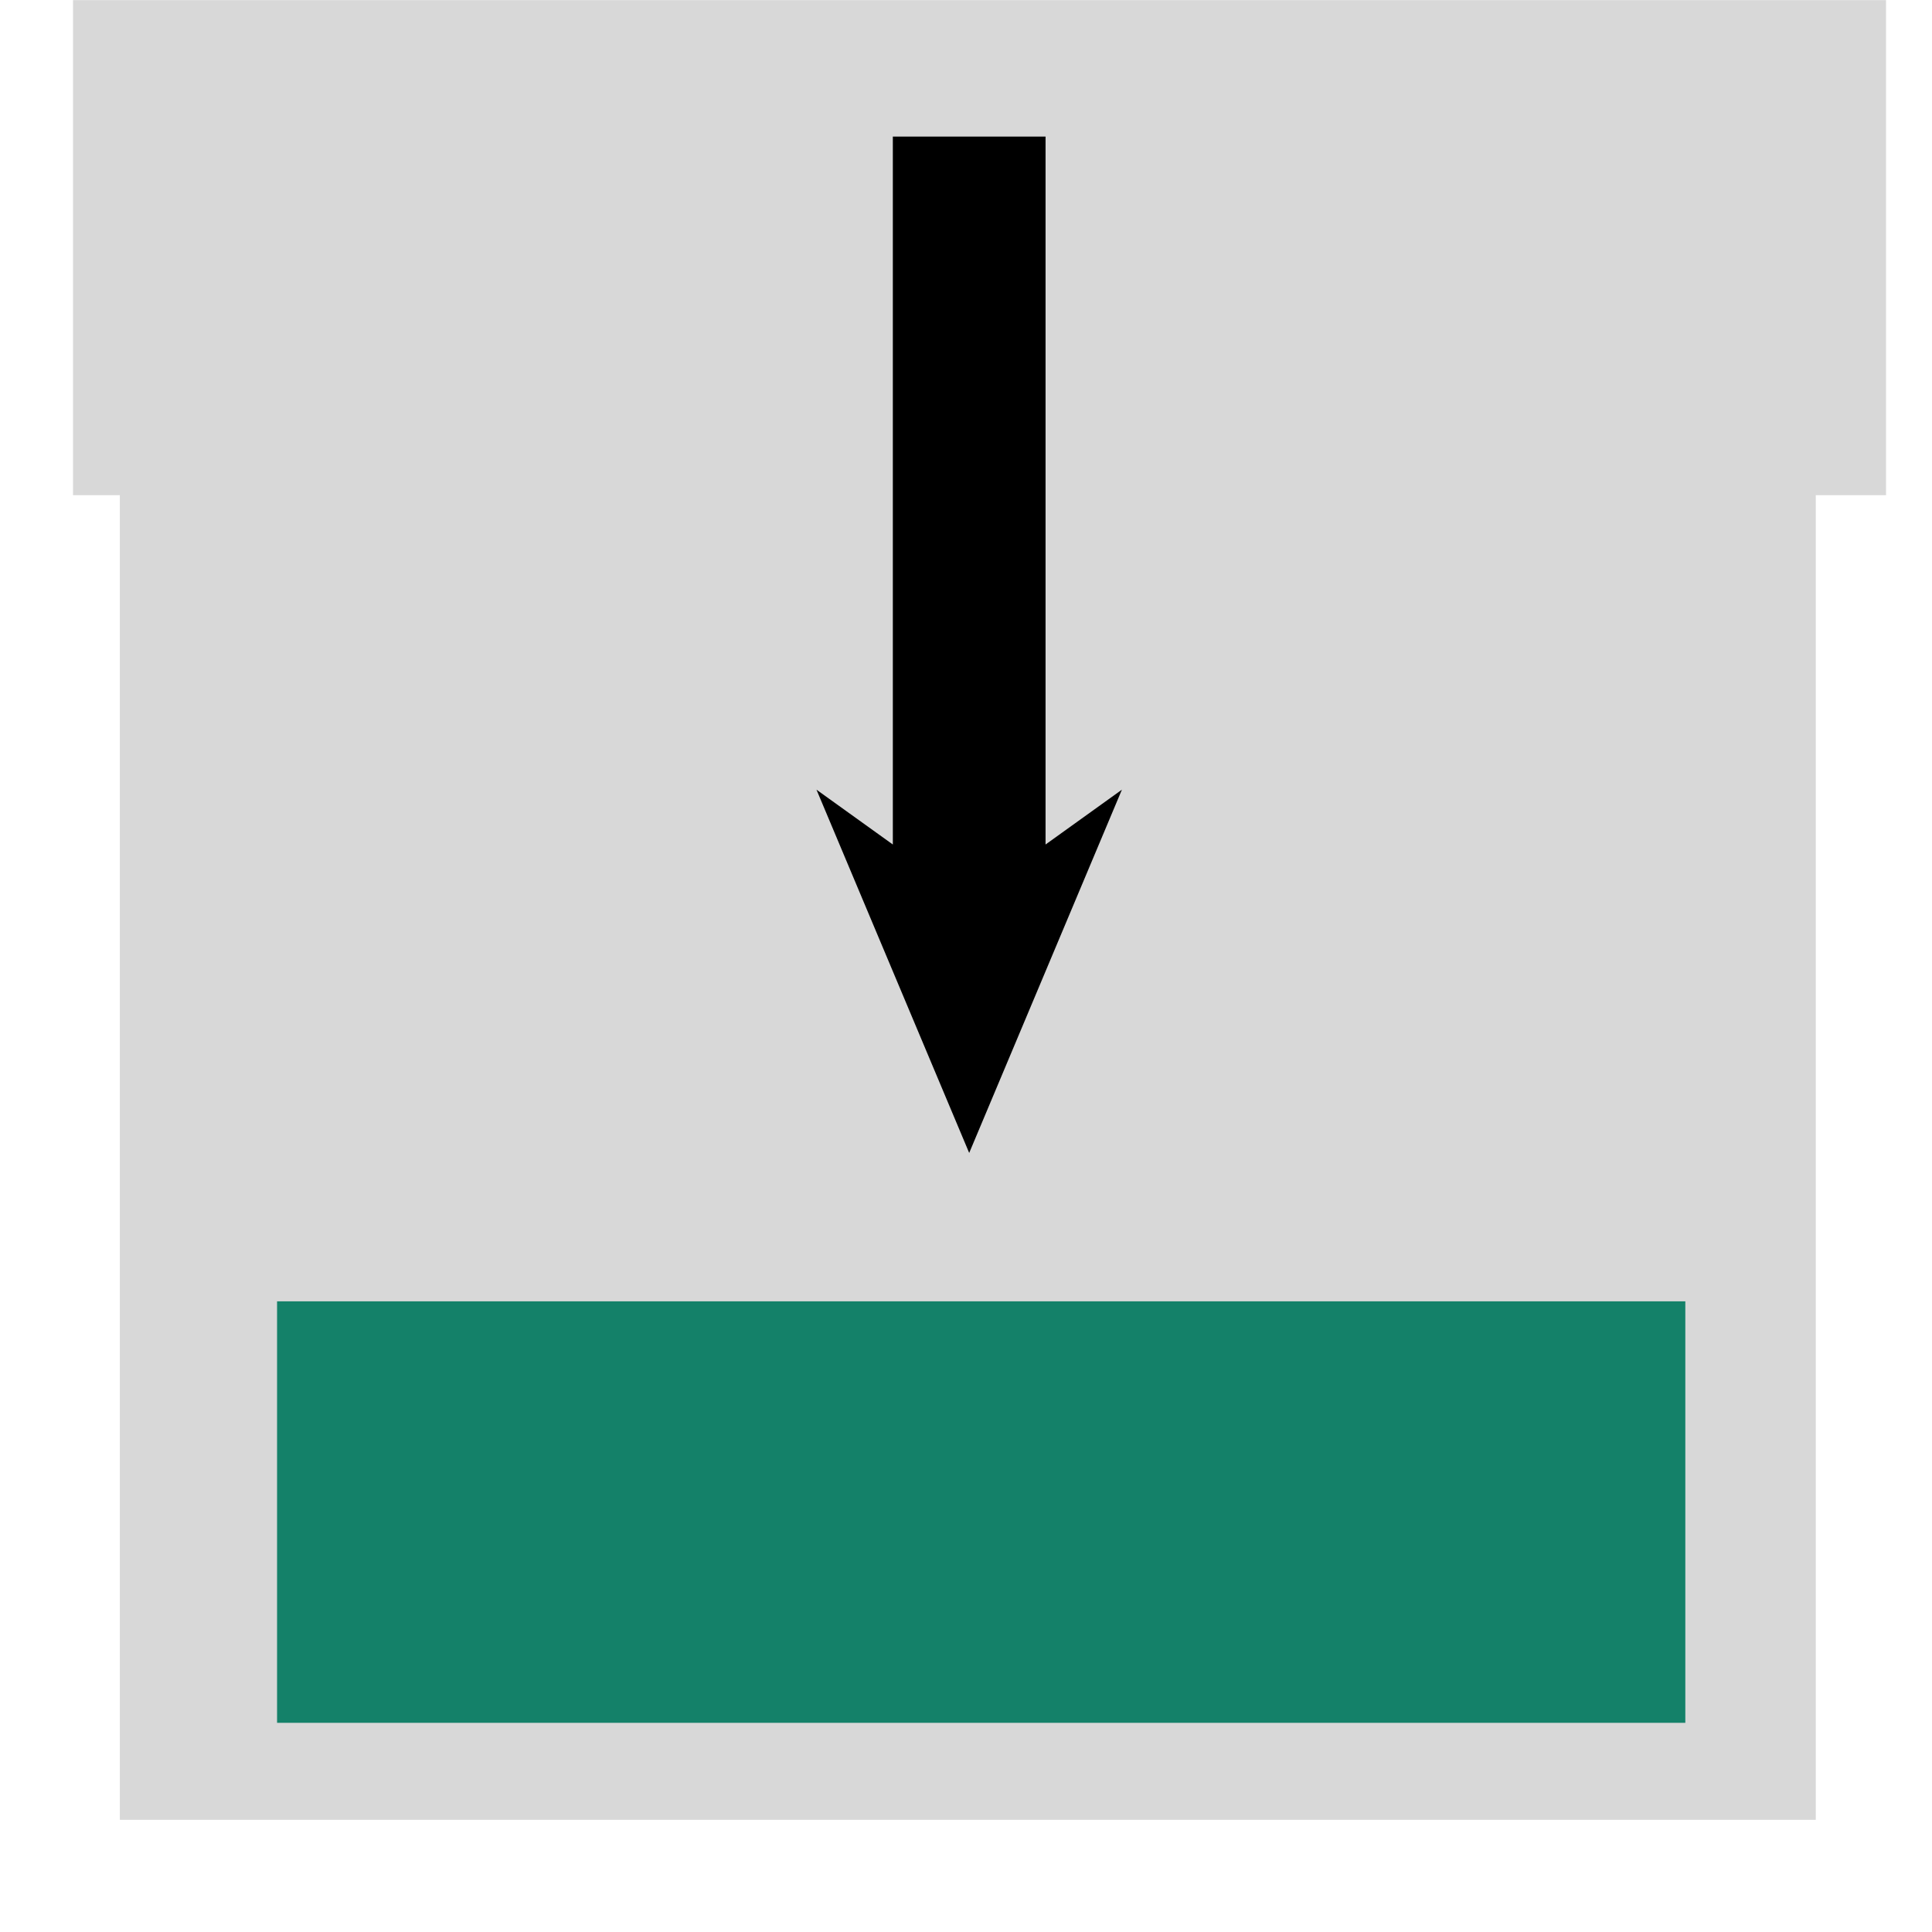
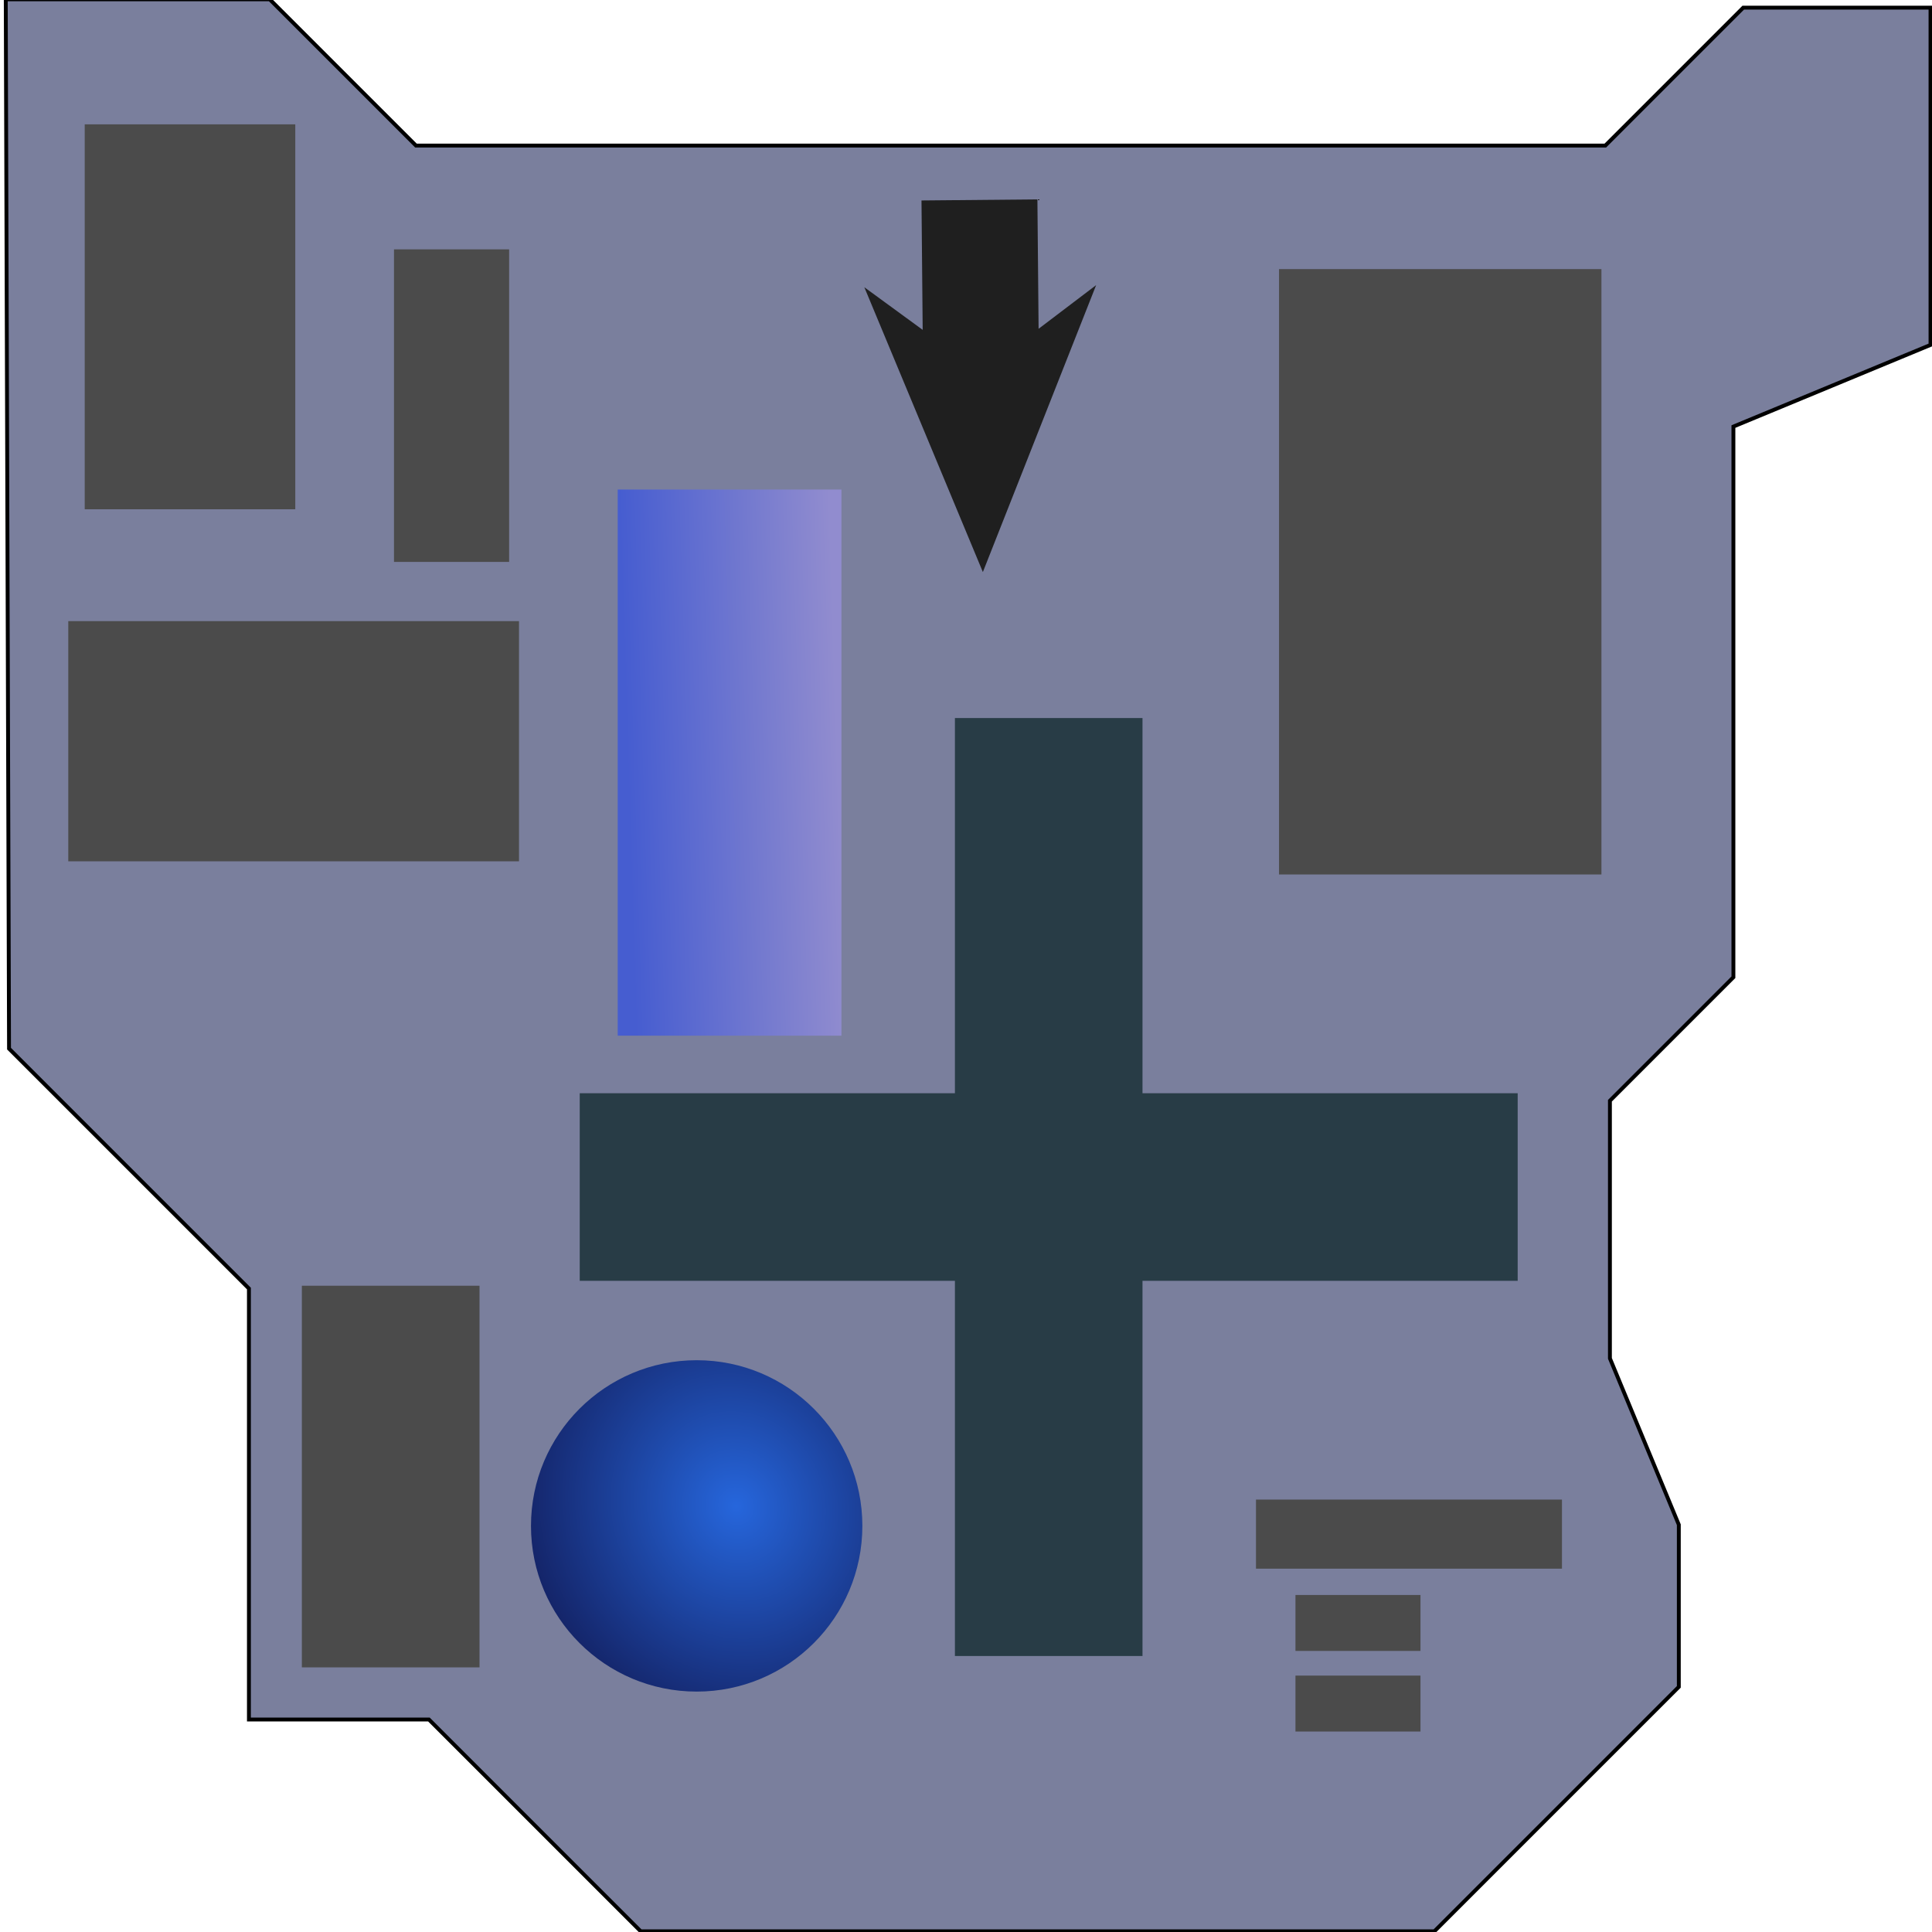
<svg xmlns="http://www.w3.org/2000/svg" xmlns:ns1="https://boxy-svg.com" viewBox="0 0 500 500" width="500" height="500">
-   <rect x="18.897" y="0.033" width="469.203" height="128.122" style="fill: rgb(216, 216, 216);" />
-   <rect x="31.017" y="127.289" width="438.904" height="343.678" style="fill: rgb(216, 216, 216);" />
-   <path d="M 248.305 71.213 H 442.067 L 442.067 56.213 L 482.067 76.213 L 442.067 96.213 L 442.067 81.213 H 248.305 V 71.213 Z" style="fill: rgb(216, 216, 216);" transform="matrix(0.014813, 0.99989, -0.99989, 0.014813, 320.8316, -173.1929)" ns1:shape="arrow 248.305 56.213 233.762 40 10 40 0 1@6482c2e1" />
-   <path d="M 472.685 108.015 H 655.891 L 641.701 88.254 L 735.712 127.777 L 641.701 167.299 L 655.891 147.538 H 472.685 V 108.015 Z" style="" transform="matrix(0, 1, -1, 0, 378.6031, -437.3332)" ns1:shape="arrow 472.685 88.254 263.027 79.045 39.523 94.011 14.19 1@5c04ae60" />
-   <rect x="71.704" y="336.786" width="364.455" height="109.077" style="fill: rgb(20, 129, 105);" />
+   <defs>
+     <radialGradient gradientUnits="userSpaceOnUse" cx="190.516" cy="389.793" r="42.879" id="gradient-0" gradientTransform="matrix(1.182732, -0.494625, 0.535579, 1.280655, -243.578, -15.16344)">
+       <stop offset="0" style="stop-color: rgb(38, 102, 220);" />
+       <stop offset="1" style="stop-color: rgb(20, 36, 104);" />
+     </radialGradient>
+     <linearGradient gradientUnits="userSpaceOnUse" x1="188.813" y1="126.69" x2="188.813" y2="268.033" id="gradient-1" gradientTransform="matrix(0.03123, 0.999512, -0.385543, 0.012046, 259.8592, 7.966085)">
+       <stop offset="0" style="stop-color: rgb(145, 140, 207);" />
+       <stop offset="1" style="stop-color: rgb(70, 93, 208);" />
+     </linearGradient>
+   </defs>
+   <polygon style="stroke: rgb(0, 0, 0); fill: rgb(122, 127, 157);" points="1.49 -0.178 69.798 -0.178 107.647 37.671 415.459 37.671 451.145 1.985 499.615 1.985 499.615 89.264 448.605 110.393 448.605 252.908 416.646 284.867 416.646 351.547 434.476 394.593 434.476 436.563 371.213 499.826 165.822 499.826 111.002 445.006 64.421 445.006 64.421 333.476 2.338 271.393" />
+   <path d="M 365.798 38.464 H 399.287 L 388.119 23.464 L 462.106 53.464 L 388.119 83.464 L 399.287 68.464 H 365.798 V 38.464 Z" style="fill: rgb(31, 31, 31);" transform="matrix(0.00919, 0.999958, -0.999958, 0.00919, 303.5806, -314.5331)" ns1:shape="arrow 365.798 23.464 96.308 60 30 73.987 11.168 1@2897243b" />
+   <rect x="21.925" y="32.178" width="54.494" height="99.621" style="fill: rgb(75, 75, 75);" />
+   <rect x="17.668" y="160.749" width="116.651" height="62.157" style="fill: rgb(75, 75, 75);" />
+   <rect x="101.963" y="64.533" width="29.801" height="80.889" style="fill: rgb(75, 75, 75);" />
+   <rect x="78.122" y="332.745" width="45.979" height="98.77" style="fill: rgb(75, 75, 75);" />
+   <path d="M 247.131 185.83 H 295.679 V 282.927 H 392.775 V 331.475 H 295.679 V 428.571 H 247.131 V 331.475 H 150.034 V 282.927 H 247.131 Z" style="fill: rgb(40, 60, 70);" ns1:shape="cross 150.034 185.83 242.741 242.741 48.548 48.548 0.5 1@0e29cf99" />
+   <rect x="331.007" y="69.642" width="83.444" height="156.67" style="fill: rgb(75, 75, 75);" />
+   <rect x="325.047" y="388.09" width="79.186" height="17.881" style="fill: rgb(75, 75, 75);" />
+   <rect x="335.265" y="412.783" width="32.356" height="14.475" style="fill: rgb(75, 75, 75);" />
+   <rect x="335.265" y="433.643" width="32.356" height="14.475" style="fill: rgb(75, 75, 75);" />
+   <circle style="fill: url(#gradient-0);" cx="180.298" cy="394.902" r="42.879" />
+   <rect x="159.863" y="126.69" width="57.9" height="141.343" style="fill: url(#gradient-1);" />
</svg>
